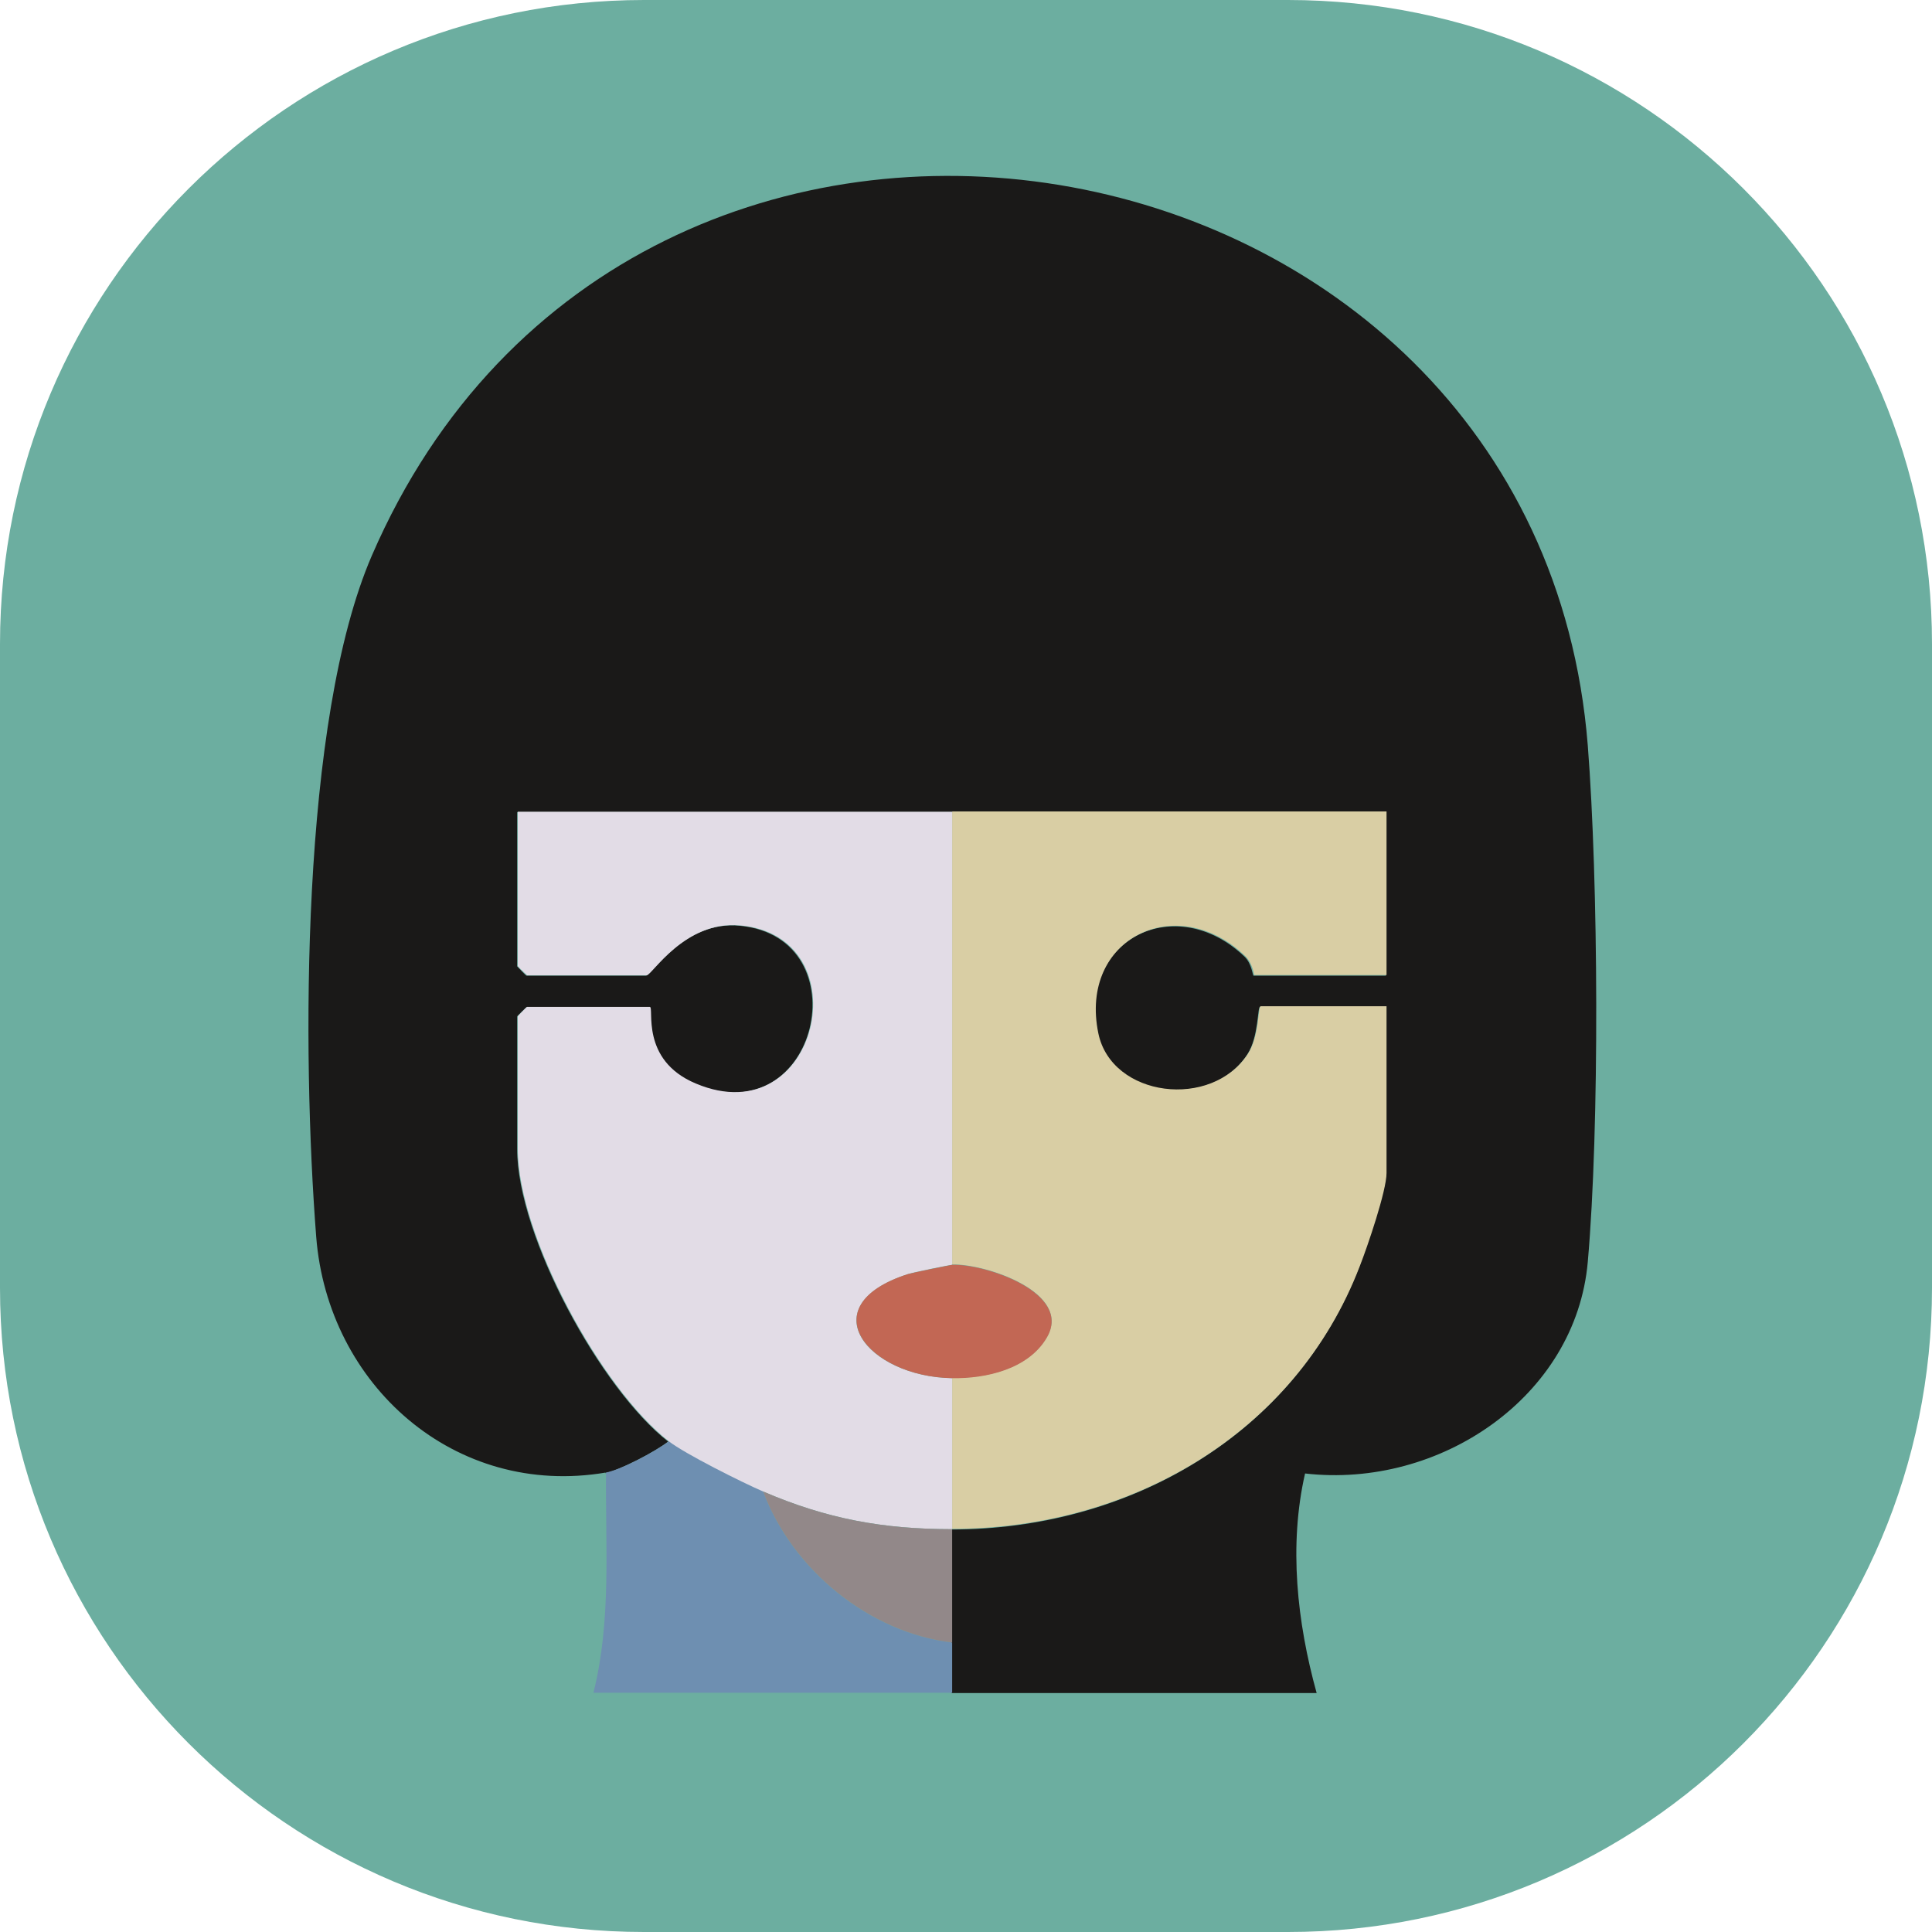
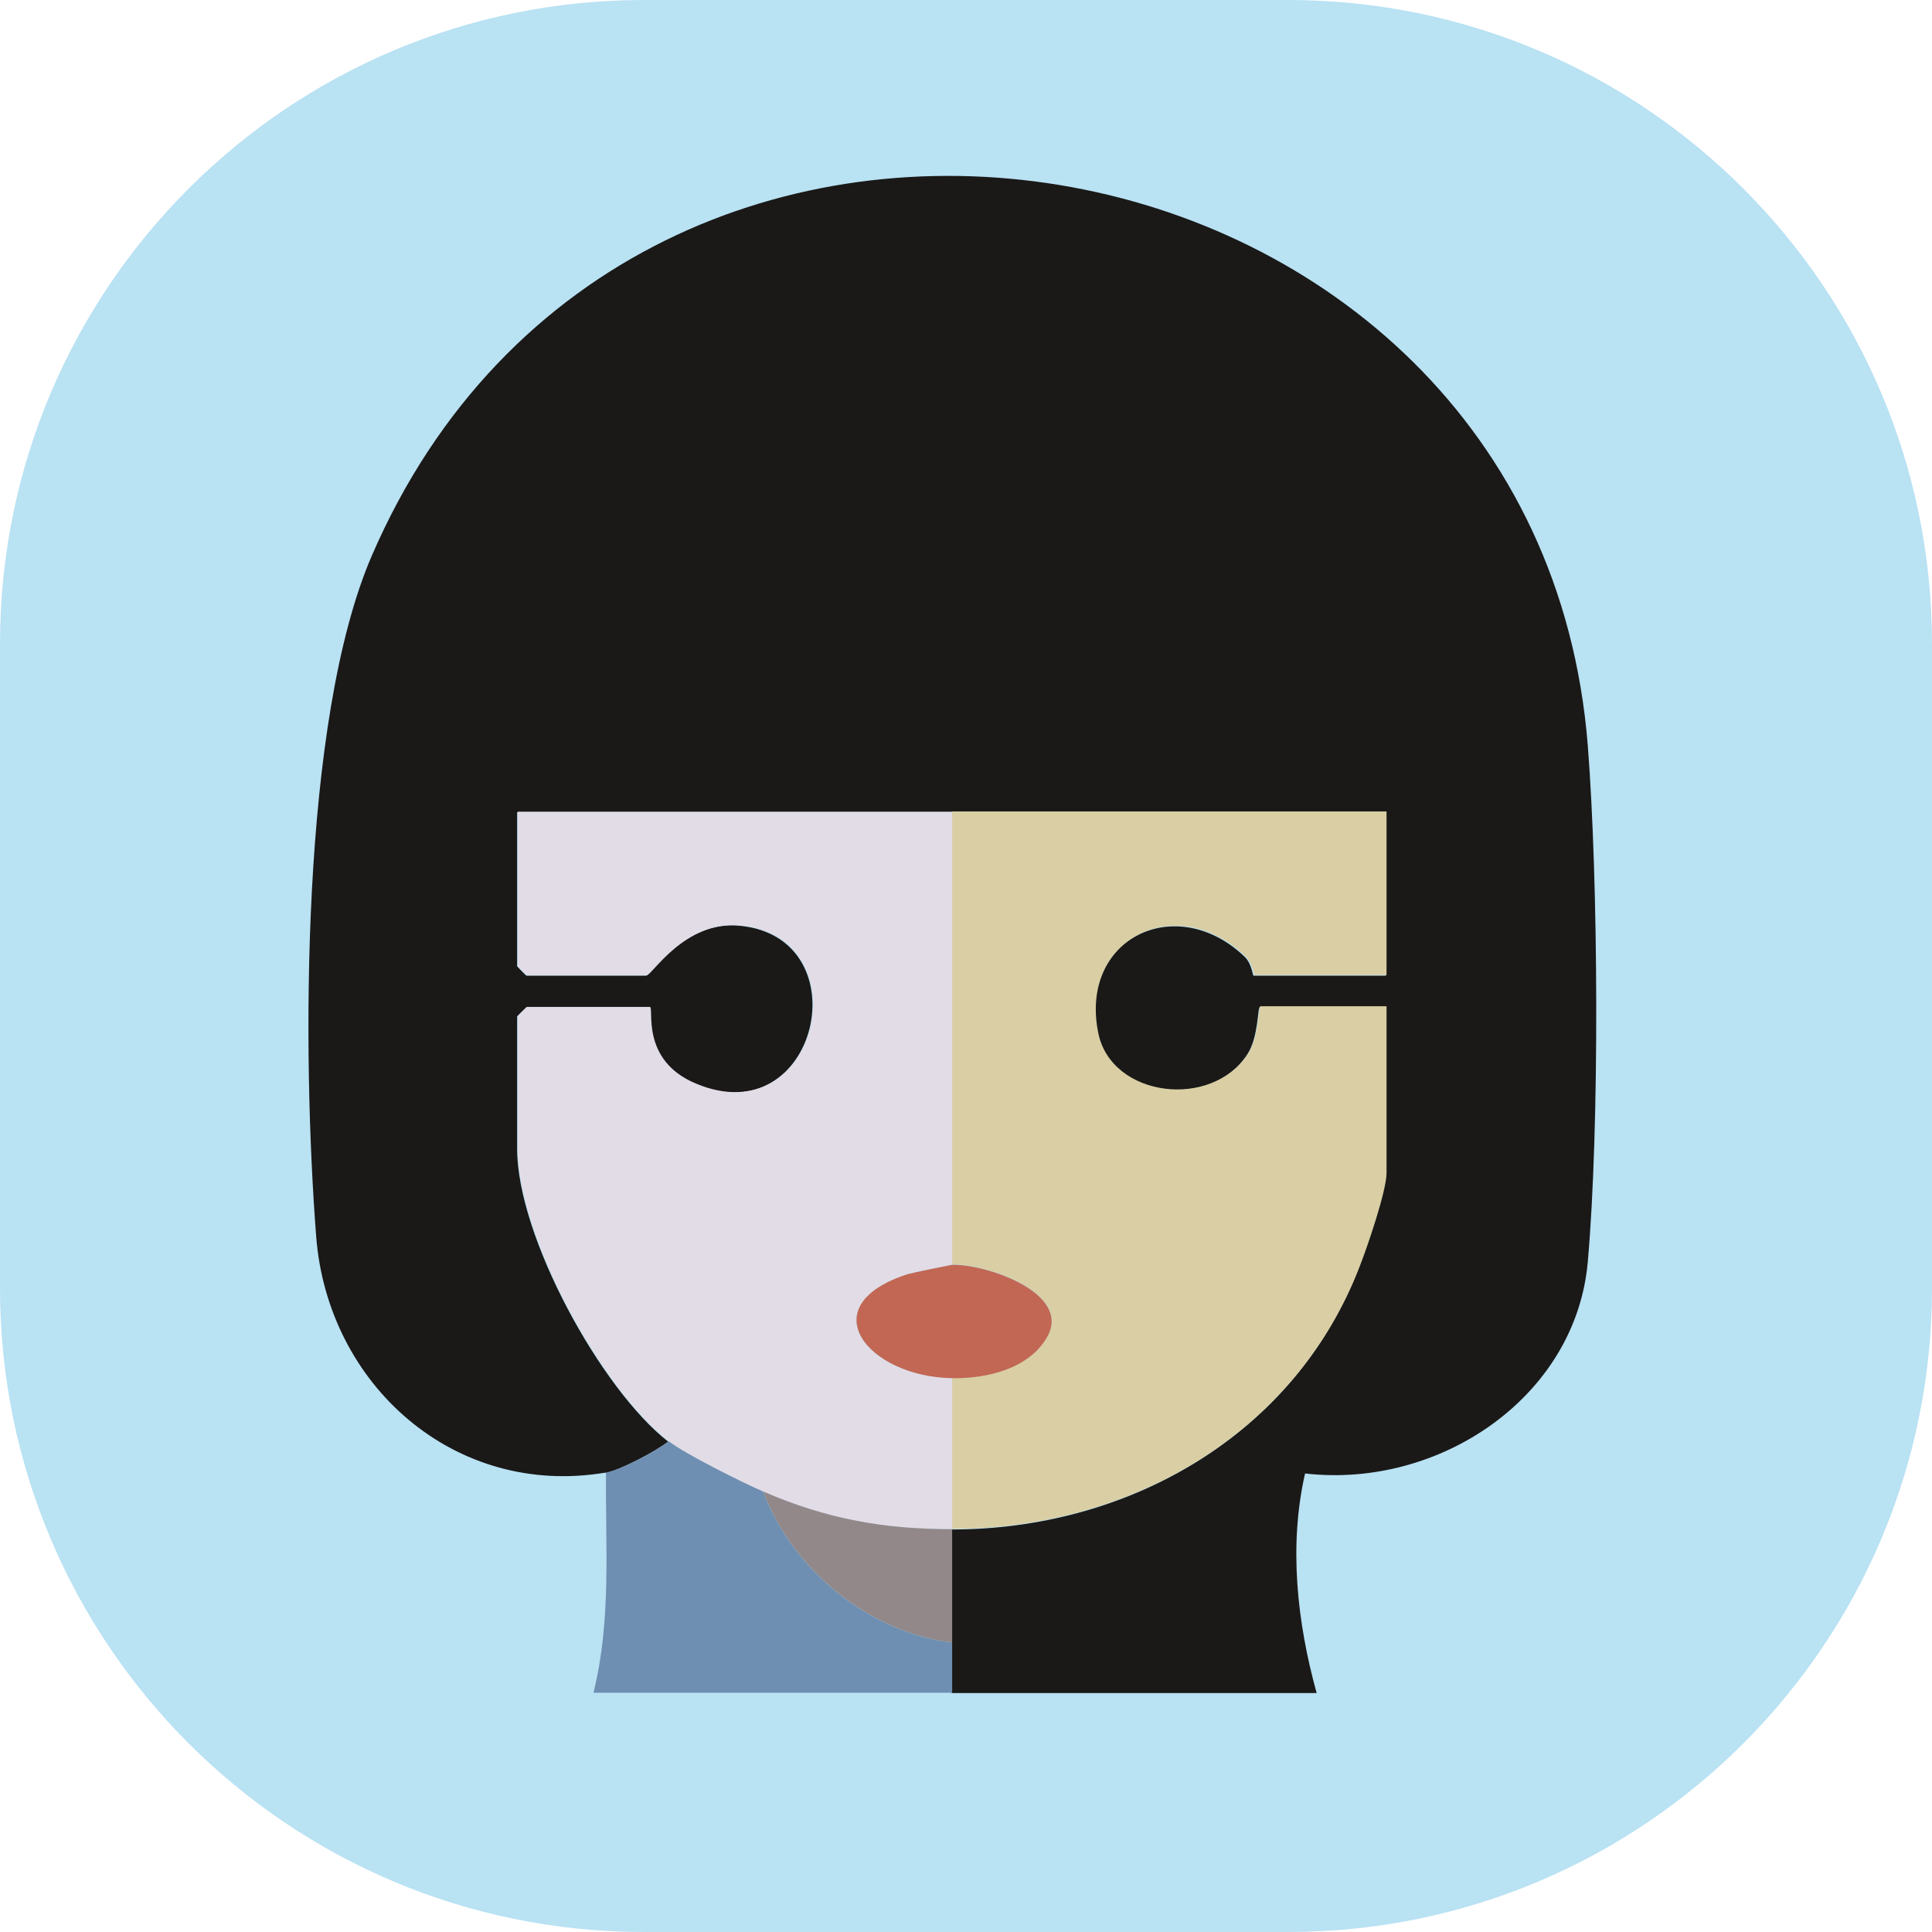
<svg xmlns="http://www.w3.org/2000/svg" id="Capa_1" version="1.1" viewBox="0 0 60 60">
-   <rect width="60" height="60" rx="20" ry="20" style="fill: #6caea0;" />
-   <path d="M18.82,45.73c-4.7.8-8.64-2.72-9-7.32-.44-5.66-.49-16.03,1.73-21.16C19.68-1.53,47.74,3.38,49.31,23.15c.33,4.21.37,11.85,0,16.04s-4.6,7.05-8.78,6.57c-.51,2.23-.25,4.62.36,6.82h-11.34v-5.08c5.49,0,10.65-2.92,12.66-8.16.23-.61.83-2.34.83-2.89v-5.18h-3.91c-.08,0-.04.93-.39,1.47-1.12,1.75-4.24,1.35-4.65-.63-.61-2.97,2.44-4.43,4.56-2.4.23.22.25.59.28.59h4.11v-5.08h-26.98v4.79s.27.29.29.29h3.71c.17,0,1.18-1.72,2.91-1.55,3.81.36,2.44,6.52-1.38,4.91-1.75-.74-1.28-2.38-1.43-2.38h-3.81s-.29.27-.29.29v4.11c0,2.72,2.61,7.47,4.69,9.09-.39.31-1.52.9-1.96.98h0Z" style="fill: #1a1918;" />
-   <path d="M23.7,46.32c.91,2.43,3.28,4.38,5.87,4.69v1.56h-11.14c.56-2.24.37-4.54.39-6.84.43-.07,1.56-.66,1.96-.98.5.39,2.28,1.28,2.93,1.56Z" style="fill: #6e8fb1;" />
+   <rect width="60" height="60" rx="20" ry="20" style="fill: #b9e2f3;" />
+   <path d="M18.82,45.73c-4.7.8-8.64-2.72-9-7.32-.44-5.66-.49-16.03,1.73-21.16C19.68-1.53,47.74,3.38,49.31,23.15c.33,4.21.37,11.85,0,16.04s-4.6,7.05-8.78,6.57c-.51,2.23-.25,4.62.36,6.82h-11.34v-5.08c5.49,0,10.65-2.92,12.66-8.16.23-.61.83-2.34.83-2.89v-5.18h-3.91c-.08,0-.04.93-.39,1.47-1.12,1.75-4.24,1.35-4.65-.63-.61-2.97,2.44-4.43,4.56-2.4.23.22.25.59.28.59h4.11v-5.08h-26.98v4.79s.27.29.29.29h3.71c.17,0,1.18-1.72,2.91-1.55,3.81.36,2.44,6.52-1.38,4.91-1.75-.74-1.28-2.38-1.43-2.38h-3.81s-.29.27-.29.29v4.11c0,2.72,2.61,7.47,4.69,9.09-.39.31-1.52.9-1.96.98h0l.03-.02Z" style="fill: #1a1918;" />
+   <path d="M23.7,46.32c.91,2.43,3.28,4.38,5.87,4.69v1.56h-11.14c.56-2.24.37-4.54.39-6.84.43-.07,1.56-.66,1.96-.98.5.39,2.28,1.28,2.93,1.56h0Z" style="fill: #6e8fb1;" />
  <path d="M29.57,25.2h13.49v5.08h-4.11s-.05-.37-.28-.59c-2.12-2.03-5.17-.56-4.56,2.4.41,1.99,3.52,2.38,4.65.63.35-.54.31-1.47.39-1.47h3.91v5.18c0,.55-.59,2.28-.83,2.89-2.01,5.24-7.17,8.16-12.66,8.16v-4.69c1.05.02,2.37-.28,2.94-1.26.81-1.38-1.89-2.29-2.94-2.26v-14.08h0Z" style="fill: #d9cea4;" />
  <path d="M29.57,25.2v14.08c-.07,0-1.25.24-1.38.29-3.04.99-1.25,3.19,1.38,3.23v4.69c-2.15,0-3.89-.32-5.87-1.17-.65-.28-2.43-1.17-2.93-1.56-2.08-1.62-4.69-6.37-4.69-9.09v-4.11s.27-.29.29-.29h3.81c.15,0-.32,1.65,1.43,2.38,3.82,1.61,5.19-4.56,1.38-4.91-1.73-.16-2.74,1.55-2.91,1.55h-3.71s-.29-.27-.29-.29v-4.79h13.49Z" style="fill: #e2dce6;" />
  <path d="M29.57,47.49v3.52c-2.58-.31-4.96-2.26-5.87-4.69,1.97.85,3.72,1.17,5.87,1.17Z" style="fill: #928889;" />
  <path d="M29.57,42.8c-2.62-.04-4.42-2.25-1.38-3.23.13-.04,1.31-.28,1.38-.29,1.05-.03,3.75.88,2.94,2.26-.57.98-1.89,1.28-2.94,1.26h0Z" style="fill: #c26754;" />
</svg>
